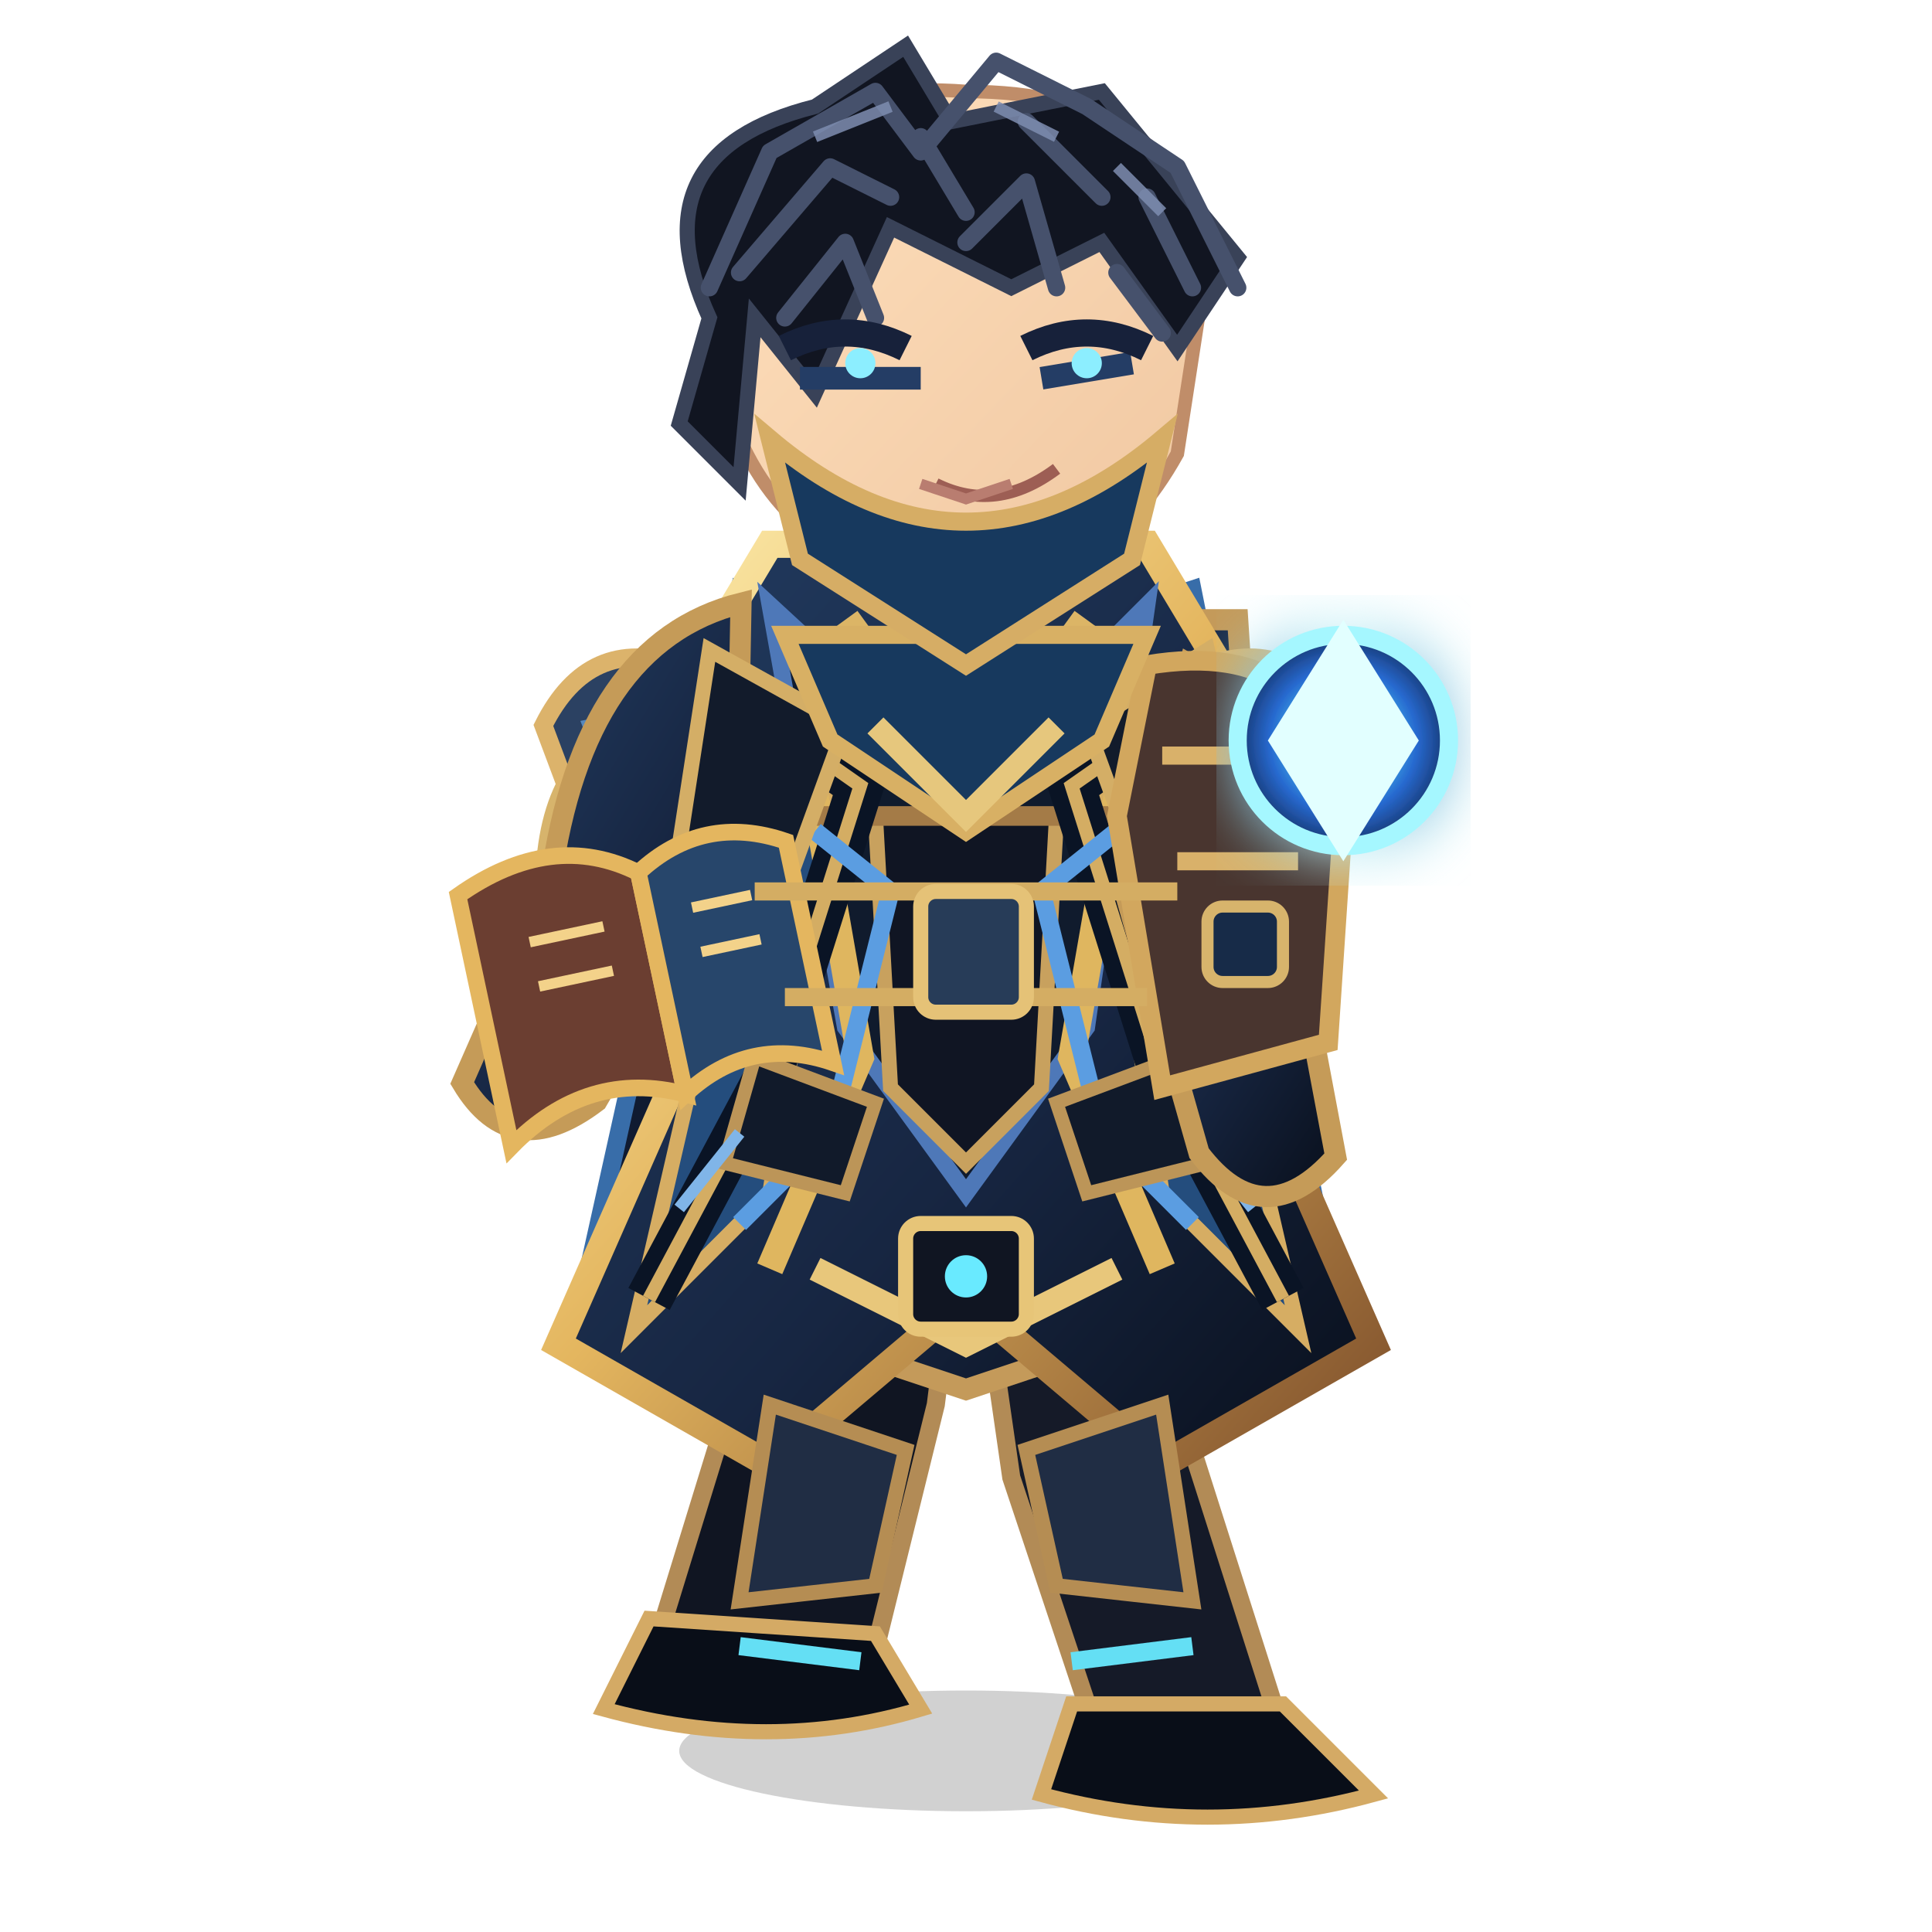
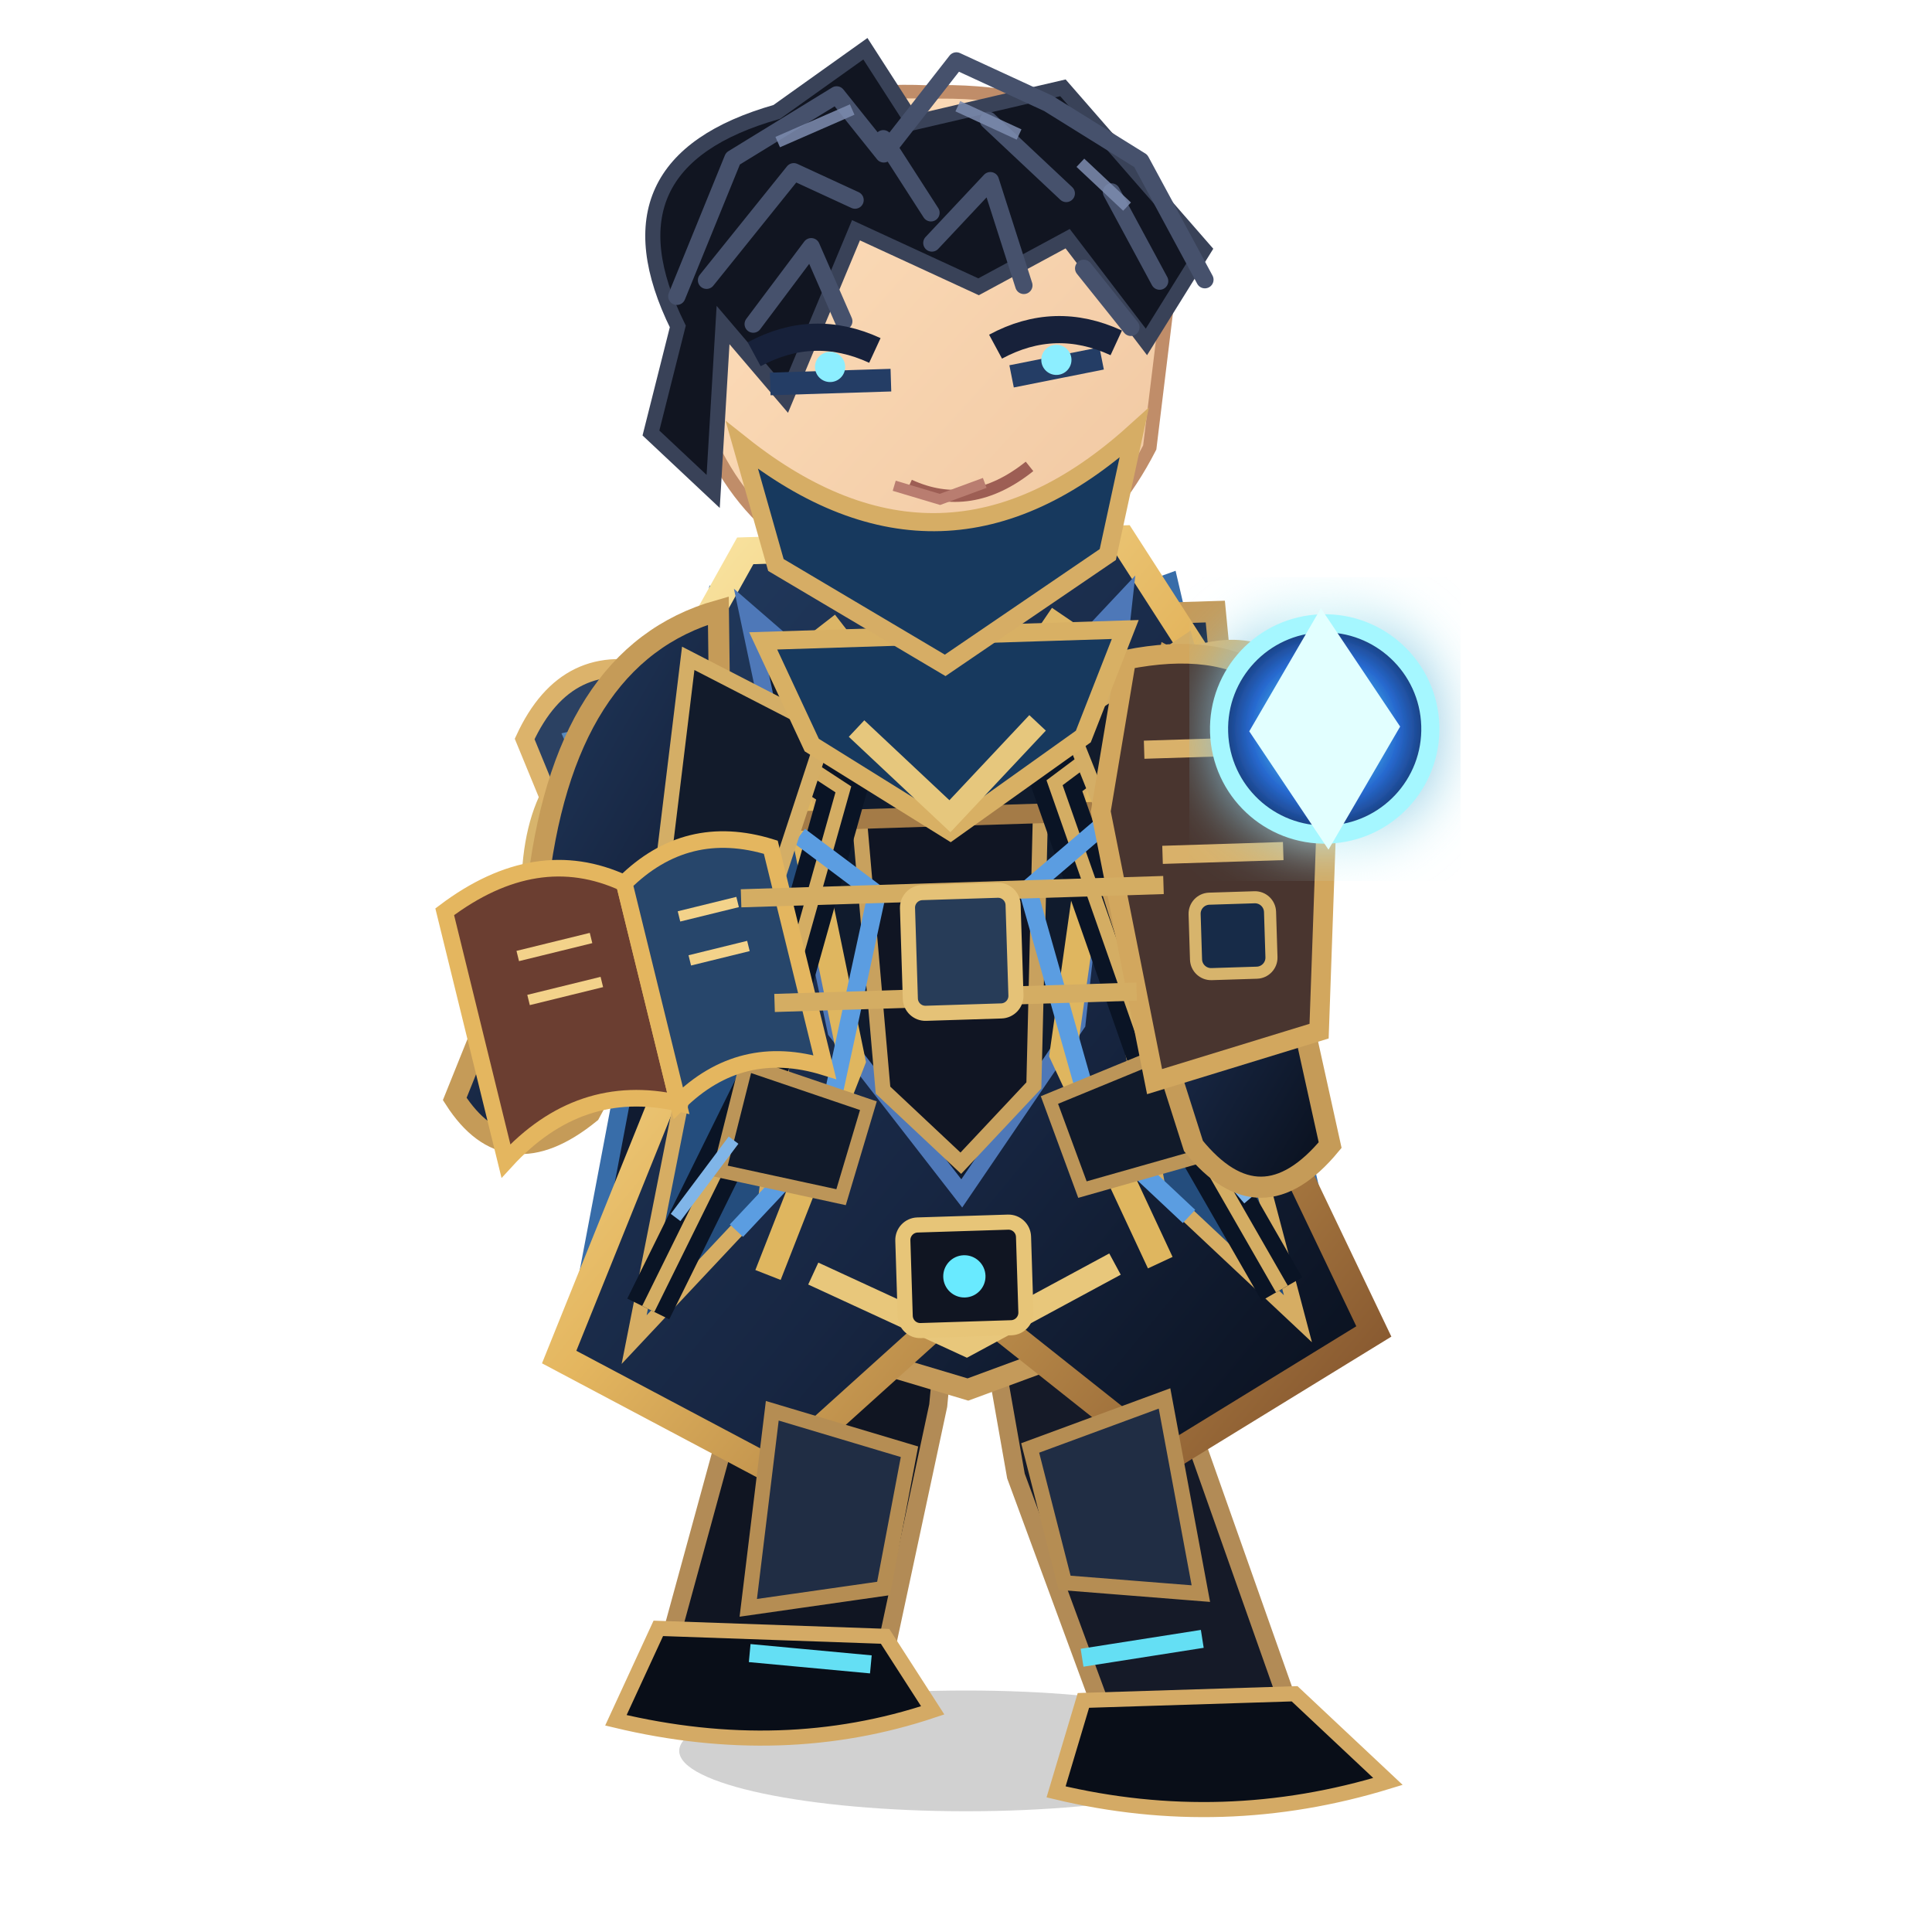
<svg xmlns="http://www.w3.org/2000/svg" width="128" height="128" viewBox="0 0 128 128" role="img" aria-label="Researcher down walk frame 5">
  <defs>
    <linearGradient id="coat" x1="0" y1="0" x2="1" y2="1">
      <stop offset="0" stop-color="#223c61" />
      <stop offset=".58" stop-color="#172642" />
      <stop offset="1" stop-color="#090f1b" />
    </linearGradient>
    <linearGradient id="gold" x1="0" y1="0" x2="1" y2="1">
      <stop stop-color="#fff0b2" />
      <stop offset=".45" stop-color="#e4b65f" />
      <stop offset="1" stop-color="#80512c" />
    </linearGradient>
    <radialGradient id="orb">
      <stop stop-color="#f0ffff" />
      <stop offset=".25" stop-color="#55e9ff" />
      <stop offset=".7" stop-color="#2769cf" />
      <stop offset="1" stop-color="#18366e" />
    </radialGradient>
    <linearGradient id="skin" x1="0" y1="0" x2="1" y2="1">
      <stop stop-color="#ffe0bd" />
      <stop offset="1" stop-color="#efc6a0" />
    </linearGradient>
    <filter id="glow">
      <feGaussianBlur stdDeviation="2.1" result="b" />
      <feMerge>
        <feMergeNode in="b" />
        <feMergeNode in="SourceGraphic" />
      </feMerge>
    </filter>
  </defs>
  <ellipse cx="64" cy="116" rx="19" ry="4" fill="#000" opacity=".18" />
-   <g transform="translate(0 1.06066)">
-     <path d="M49 38 Q64 43 79 38 L88 83 Q79 89.586 74 92 L64 84 L54 92 Q43 92.414 39 83 Z" fill="#101b31" stroke="#386da9" stroke-width="1.2" />
-     <path d="M44 81 L54 87 L64 80 L74 87 L84 81" fill="none" stroke="#b58a4d" stroke-width="1" />
-     <path d="M49 74 L48 93.172 L44 106.172 Q49 111.172 58 108.172 L62 92 L64 76 Z" fill="#101522" stroke="#b28b56" stroke-width="1.2" />
-     <path d="M64 76 L67 96.828 L72 111.828 Q78 116.828 85 113.828 L79 95 L77 74 Z" fill="#151a28" stroke="#b28b56" stroke-width="1.2" />
-     <path d="M43 106.172 L58 107.172 L61 112.172 Q51 115.172 40 112.172 Z M71 111.828 L85 111.828 L91 117.828 Q80 120.828 69 117.828 Z" fill="#090e18" stroke="#d4aa65" stroke-width="1" />
-     <path d="M47 40 L82 40 L84 71 L79 86 L64 91 L49 86 L44 71 Z" fill="url(#coat)" stroke="#c49a5a" stroke-width="1.4" />
-     <path d="M51 35 L76 35 L82 45 L80 63 L91 88 L77 96 L64 85 L51 96 L37 88 L48 63 L45 45 Z" fill="url(#coat)" stroke="url(#gold)" stroke-width="1.8" />
-     <path d="M51 39 L64 51 L76 39 L72 67 L64 78 L56 67 Z" fill="#101b2d" stroke="#4e78b8" stroke-width="1.1" />
-     <path d="M48 49 L55 52 L51 78 L42 87 L48 61 Z M78 49 L73 52 L77 78 L86 87 L80 61 Z" fill="#244d7d" stroke="#d6ad63" stroke-width="1" />
-     <path d="M56 40 L64 51 L72 40" fill="none" stroke="#dcb566" stroke-width="2" />
-     <path d="M58 53 L70 53 L69 71 L64 76 L59 71 Z" fill="#101523" stroke="#c8a15e" stroke-width="1" />
-     <path d="M53 46 L57 69 L51 83 M75 46 L71 69 L77 83" fill="none" stroke="#dfb65f" stroke-width="1.8" />
-     <path d="M47 53 L81 53" stroke="#a47b47" stroke-width="1.3" />
-     <path d="M47 44 L57 51 L51 70 L43 85 M81 44 L71 51 L77 70 L85 85" fill="none" stroke="#0a1425" stroke-width="3.1" />
-     <path d="M47 44 L57 51 L51 70 L43 85 M81 44 L71 51 L77 70 L85 85" fill="none" stroke="#d4ad63" stroke-width=".9" />
-     <path d="M54 54 L59 58 L55 74 L49 80 M74 54 L69 58 L73 74 L79 80" fill="none" stroke="#5b9de1" stroke-width="1.2" />
-     <path d="M54 83 L64 88 L74 83" fill="none" stroke="#e8c77b" stroke-width="1.6" />
-     <rect x="60" y="80" width="8" height="7" rx="1" fill="#101522" stroke="#e7c578" stroke-width="1" />
-     <circle cx="64" cy="83.5" r="1.4" fill="#69eaff" />
-     <path d="M42 47 Q36 49 36 58 L38 69 L45 70 L48 58 Z" fill="#213b5d" stroke="#d7b46c" stroke-width="1.1" />
-     <path d="M39 53 L44 55 L42 64" fill="none" stroke="#5799d9" stroke-width="1.3" />
-     <path d="M81 47 Q88 49 88 58 L86 69 L79 70 L76 58 Z" fill="#172944" stroke="#d7b46c" stroke-width="1.1" />
-     <path d="M80 54 L85 56 L83 64" fill="none" stroke="#5799d9" stroke-width="1.3" />
-     <path d="M50 69 L58 72 L56 78 L48 76 Z M70 72 L78 69 L80 76 L72 78 Z" fill="#111a2a" stroke="#bc9558" stroke-width=".9" />
-     <path d="M51 92 L60 95 L58 104 L49 105 Z M68 95 L77 92 L79 105 L70 104 Z" fill="#202d44" stroke="#b58d53" stroke-width="1" />
-     <path d="M49 108 L57 109 M71 109 L79 108" stroke="#64dff4" stroke-width="1.2" />
-     <path d="M45 43 Q39 41 36 47 L39 55 L48 53 Z M80 43 Q86 41 89 47 L86 55 L77 53 Z" fill="#2b4162" stroke="#dcb36b" stroke-width="1.2" />
-     <path d="M39 47 L44 46 L46 50 L41 52 Z M81 46 L86 47 L84 52 L79 50 Z" fill="#101b2e" stroke="#5688bd" stroke-width=".8" />
-     <circle cx="42" cy="47" r="1.1" fill="#f4d38d" />
-     <circle cx="84" cy="47" r="1.1" fill="#f4d38d" />
-     <path d="M49 57 L53 60 M79 57 L75 60 M49 74 L45 79 M79 74 L83 79" stroke="#80b5e8" stroke-width=".8" />
-     <g transform="rotate(7.778175 64 48)">
-       <path d="M48 41 Q38 45 38 61 L34 75 Q38 80 43 75 L50 58 Z" fill="url(#coat)" stroke="#c59b58" stroke-width="1.4" />
-       <path d="M78 41 Q88 45 88 60 L92 72 Q88 78 83 73 L76 57 Z" fill="url(#coat)" stroke="#c59b58" stroke-width="1.4" />
-     </g>
-     <path d="M47 42 L56 47 L52 58 L45 55 Z M80 42 L72 47 L76 58 L83 55 Z" fill="#121b2b" stroke="#d4ae66" stroke-width="1" />
-     <path d="M76 43 Q88 41 89 53 L88 68 L77 71 L74 53 Z" fill="#49352f" stroke="#d2a75e" stroke-width="1.3" />
-     <path d="M77 49 L87 49 M78 56 L86 56" stroke="#d9b16a" stroke-width="1.2" />
-     <rect x="80" y="59" width="5" height="5" rx="1" fill="#172b48" stroke="#d7b46c" stroke-width=".8" />
-     <g transform="rotate(-12 42 65)">
-       <path d="M32 56 Q39 53 44 57 L44 72 Q38 69 32 73 Z" fill="#6b3e31" stroke="#e4b65f" stroke-width="1.1" />
-       <path d="M44 57 Q49 54 54 57 L54 72 Q49 69 44 72 Z" fill="#27466b" stroke="#e4b65f" stroke-width="1.1" />
-       <path d="M36 60 L41 60 M36 63 L41 63 M47 60 L51 60 M47 63 L51 63" stroke="#f3d28a" stroke-width=".7" />
-     </g>
-     <path d="M52 41 L76 41 L73 48 L64 54 L55 48 Z" fill="#17395e" stroke="#d8b064" stroke-width="1.2" />
-     <path d="M58 47 L64 53 L70 47" fill="none" stroke="#e6c77d" stroke-width="1.5" />
-     <path d="M50 58 L78 58 M52 65 L76 65" stroke="#d4ad63" stroke-width="1.2" />
-     <rect x="61" y="58" width="7" height="8" rx="1" fill="#273c58" stroke="#e5c277" stroke-width="1" />
-     <path d="M48 14 Q51 4 64 5 Q78 5 80 16 L78 29 Q73 38 64 38 Q53 37 49 28 Z" fill="url(#skin)" stroke="#c08d69" stroke-width=".9" />
-     <path d="M47 20 Q42 9 54 6 L60 2 L63 7 L73 5 L82 16 L78 22 L73 15 L67 18 L59 14 L54 25 L50 20 L49 31 L45 27 Z" fill="#111521" stroke="#394258" stroke-width="1" />
-     <path d="M53 24 L61 24 M69 24 L75 23" stroke="#243d65" stroke-width="1.5" />
-     <path d="M62 31 Q66 33 70 30" fill="none" stroke="#9d5e54" stroke-width=".8" />
-     <path d="M47 18 L51 9 L58 5 L61 9 L66 3 L72 6 L78 10 L82 18 M49 17 L55 10 L59 12 M61 8 L64 13 M68 7 L73 12 M76 12 L79 18 M52 20 L56 15 L58 20 M64 15 L68 11 L70 18 M74 17 L77 21" fill="none" stroke="#46516c" stroke-width="1.15" stroke-linecap="round" stroke-linejoin="round" />
-     <path d="M54 8 L59 6 M66 6 L70 8 M74 10 L77 13" fill="none" stroke="#7e8db0" stroke-width=".75" opacity=".85" />
-     <path d="M52 22 Q56 20 60 22 M68 22 Q72 20 76 22" fill="none" stroke="#17213a" stroke-width="1.8" />
-     <circle cx="57" cy="23" r="1" fill="#8ceeff" />
-     <circle cx="72" cy="23" r="1" fill="#8ceeff" />
-     <path d="M61 31 L64 32 L67 31" fill="none" stroke="#b97d70" stroke-width=".7" />
-     <path d="M51 28 Q64 39 77 28 L75 36 L64 43 L53 36 Z" fill="#17395e" stroke="#d6ad65" stroke-width="1.2" />
-     <g filter="url(#glow)">
-       <circle cx="89" cy="48" r="7" fill="url(#orb)" stroke="#a5f7ff" stroke-width="1.2" />
-       <path d="M84 48 L89 40 L94 48 L89 56 Z" fill="#e2ffff" />
+   <g transform="rotate(-1.8 64 88)">
+     <g transform="translate(0 1.06066)">
+       <path d="M49 38 Q64 43 79 38 L88 83 Q79 89.586 74 92 L64 84 L54 92 Q43 92.414 39 83 Z" fill="#101b31" stroke="#386da9" stroke-width="1.2" />
+       <path d="M44 81 L54 87 L64 80 L74 87 L84 81" fill="none" stroke="#b58a4d" stroke-width="1" />
+       <path d="M49 74 L48 93.172 L44 106.172 Q49 111.172 58 108.172 L62 92 L64 76 Z" fill="#101522" stroke="#b28b56" stroke-width="1.2" />
+       <path d="M64 76 L67 96.828 L72 111.828 Q78 116.828 85 113.828 L79 95 L77 74 Z" fill="#151a28" stroke="#b28b56" stroke-width="1.2" />
+       <path d="M43 106.172 L58 107.172 L61 112.172 Q51 115.172 40 112.172 Z M71 111.828 L85 111.828 L91 117.828 Q80 120.828 69 117.828 Z" fill="#090e18" stroke="#d4aa65" stroke-width="1" />
+       <path d="M47 40 L82 40 L84 71 L79 86 L64 91 L49 86 L44 71 Z" fill="url(#coat)" stroke="#c49a5a" stroke-width="1.4" />
+       <path d="M51 35 L76 35 L82 45 L80 63 L91 88 L77 96 L64 85 L51 96 L37 88 L48 63 L45 45 Z" fill="url(#coat)" stroke="url(#gold)" stroke-width="1.8" />
+       <path d="M51 39 L64 51 L76 39 L72 67 L64 78 L56 67 Z" fill="#101b2d" stroke="#4e78b8" stroke-width="1.1" />
+       <path d="M48 49 L55 52 L51 78 L42 87 L48 61 Z M78 49 L73 52 L77 78 L86 87 L80 61 Z" fill="#244d7d" stroke="#d6ad63" stroke-width="1" />
+       <path d="M56 40 L64 51 L72 40" fill="none" stroke="#dcb566" stroke-width="2" />
+       <path d="M58 53 L70 53 L69 71 L64 76 L59 71 Z" fill="#101523" stroke="#c8a15e" stroke-width="1" />
+       <path d="M53 46 L57 69 L51 83 M75 46 L71 69 L77 83" fill="none" stroke="#dfb65f" stroke-width="1.8" />
+       <path d="M47 53 L81 53" stroke="#a47b47" stroke-width="1.3" />
+       <path d="M47 44 L57 51 L51 70 L43 85 M81 44 L71 51 L77 70 L85 85" fill="none" stroke="#0a1425" stroke-width="3.1" />
+       <path d="M47 44 L57 51 L51 70 L43 85 M81 44 L71 51 L77 70 L85 85" fill="none" stroke="#d4ad63" stroke-width=".9" />
+       <path d="M54 54 L59 58 L55 74 L49 80 M74 54 L69 58 L73 74 L79 80" fill="none" stroke="#5b9de1" stroke-width="1.2" />
+       <path d="M54 83 L64 88 L74 83" fill="none" stroke="#e8c77b" stroke-width="1.6" />
+       <rect x="60" y="80" width="8" height="7" rx="1" fill="#101522" stroke="#e7c578" stroke-width="1" />
+       <circle cx="64" cy="83.5" r="1.4" fill="#69eaff" />
+       <path d="M42 47 Q36 49 36 58 L38 69 L45 70 L48 58 Z" fill="#213b5d" stroke="#d7b46c" stroke-width="1.1" />
+       <path d="M39 53 L44 55 L42 64" fill="none" stroke="#5799d9" stroke-width="1.3" />
+       <path d="M81 47 Q88 49 88 58 L86 69 L79 70 L76 58 Z" fill="#172944" stroke="#d7b46c" stroke-width="1.1" />
+       <path d="M80 54 L85 56 L83 64" fill="none" stroke="#5799d9" stroke-width="1.3" />
+       <path d="M50 69 L58 72 L56 78 L48 76 Z M70 72 L78 69 L80 76 L72 78 Z" fill="#111a2a" stroke="#bc9558" stroke-width=".9" />
+       <path d="M51 92 L60 95 L58 104 L49 105 Z M68 95 L77 92 L79 105 L70 104 Z" fill="#202d44" stroke="#b58d53" stroke-width="1" />
+       <path d="M49 108 L57 109 M71 109 L79 108" stroke="#64dff4" stroke-width="1.2" />
+       <path d="M45 43 Q39 41 36 47 L39 55 L48 53 Z M80 43 Q86 41 89 47 L86 55 L77 53 Z" fill="#2b4162" stroke="#dcb36b" stroke-width="1.2" />
+       <path d="M39 47 L44 46 L46 50 L41 52 Z M81 46 L86 47 L84 52 L79 50 Z" fill="#101b2e" stroke="#5688bd" stroke-width=".8" />
+       <circle cx="42" cy="47" r="1.1" fill="#f4d38d" />
+       <circle cx="84" cy="47" r="1.1" fill="#f4d38d" />
+       <path d="M49 57 L53 60 M79 57 L75 60 M49 74 L45 79 M79 74 L83 79" stroke="#80b5e8" stroke-width=".8" />
+       <g transform="rotate(7.778175 64 48)">
+         <path d="M48 41 Q38 45 38 61 L34 75 Q38 80 43 75 L50 58 Z" fill="url(#coat)" stroke="#c59b58" stroke-width="1.4" />
+         <path d="M78 41 Q88 45 88 60 L92 72 Q88 78 83 73 L76 57 Z" fill="url(#coat)" stroke="#c59b58" stroke-width="1.4" />
+       </g>
+       <path d="M47 42 L56 47 L52 58 L45 55 Z M80 42 L72 47 L76 58 L83 55 Z" fill="#121b2b" stroke="#d4ae66" stroke-width="1" />
+       <path d="M76 43 Q88 41 89 53 L88 68 L77 71 L74 53 Z" fill="#49352f" stroke="#d2a75e" stroke-width="1.3" />
+       <path d="M77 49 L87 49 M78 56 L86 56" stroke="#d9b16a" stroke-width="1.2" />
+       <rect x="80" y="59" width="5" height="5" rx="1" fill="#172b48" stroke="#d7b46c" stroke-width=".8" />
+       <g transform="rotate(-12 42 65)">
+         <path d="M32 56 Q39 53 44 57 L44 72 Q38 69 32 73 Z" fill="#6b3e31" stroke="#e4b65f" stroke-width="1.1" />
+         <path d="M44 57 Q49 54 54 57 L54 72 Q49 69 44 72 Z" fill="#27466b" stroke="#e4b65f" stroke-width="1.1" />
+         <path d="M36 60 L41 60 M36 63 L41 63 M47 60 L51 60 M47 63 L51 63" stroke="#f3d28a" stroke-width=".7" />
+       </g>
+       <path d="M52 41 L76 41 L73 48 L64 54 L55 48 Z" fill="#17395e" stroke="#d8b064" stroke-width="1.2" />
+       <path d="M58 47 L64 53 L70 47" fill="none" stroke="#e6c77d" stroke-width="1.5" />
+       <path d="M50 58 L78 58 M52 65 L76 65" stroke="#d4ad63" stroke-width="1.2" />
+       <rect x="61" y="58" width="7" height="8" rx="1" fill="#273c58" stroke="#e5c277" stroke-width="1" />
+       <path d="M48 14 Q51 4 64 5 Q78 5 80 16 L78 29 Q73 38 64 38 Q53 37 49 28 Z" fill="url(#skin)" stroke="#c08d69" stroke-width=".9" />
+       <path d="M47 20 Q42 9 54 6 L60 2 L63 7 L73 5 L82 16 L78 22 L73 15 L67 18 L59 14 L54 25 L50 20 L49 31 L45 27 Z" fill="#111521" stroke="#394258" stroke-width="1" />
+       <path d="M53 24 L61 24 M69 24 L75 23" stroke="#243d65" stroke-width="1.5" />
+       <path d="M62 31 Q66 33 70 30" fill="none" stroke="#9d5e54" stroke-width=".8" />
+       <path d="M47 18 L51 9 L58 5 L61 9 L66 3 L72 6 L78 10 L82 18 M49 17 L55 10 L59 12 M61 8 L64 13 M68 7 L73 12 M76 12 L79 18 M52 20 L56 15 L58 20 M64 15 L68 11 L70 18 M74 17 L77 21" fill="none" stroke="#46516c" stroke-width="1.15" stroke-linecap="round" stroke-linejoin="round" />
+       <path d="M54 8 L59 6 M66 6 L70 8 M74 10 L77 13" fill="none" stroke="#7e8db0" stroke-width=".75" opacity=".85" />
+       <path d="M52 22 Q56 20 60 22 M68 22 Q72 20 76 22" fill="none" stroke="#17213a" stroke-width="1.8" />
+       <circle cx="57" cy="23" r="1" fill="#8ceeff" />
+       <circle cx="72" cy="23" r="1" fill="#8ceeff" />
+       <path d="M61 31 L64 32 L67 31" fill="none" stroke="#b97d70" stroke-width=".7" />
+       <path d="M51 28 Q64 39 77 28 L75 36 L64 43 L53 36 Z" fill="#17395e" stroke="#d6ad65" stroke-width="1.2" />
+       <g filter="url(#glow)">
+         <circle cx="89" cy="48" r="7" fill="url(#orb)" stroke="#a5f7ff" stroke-width="1.2" />
+         <path d="M84 48 L89 40 L94 48 L89 56 Z" fill="#e2ffff" />
+       </g>
    </g>
  </g>
</svg>
